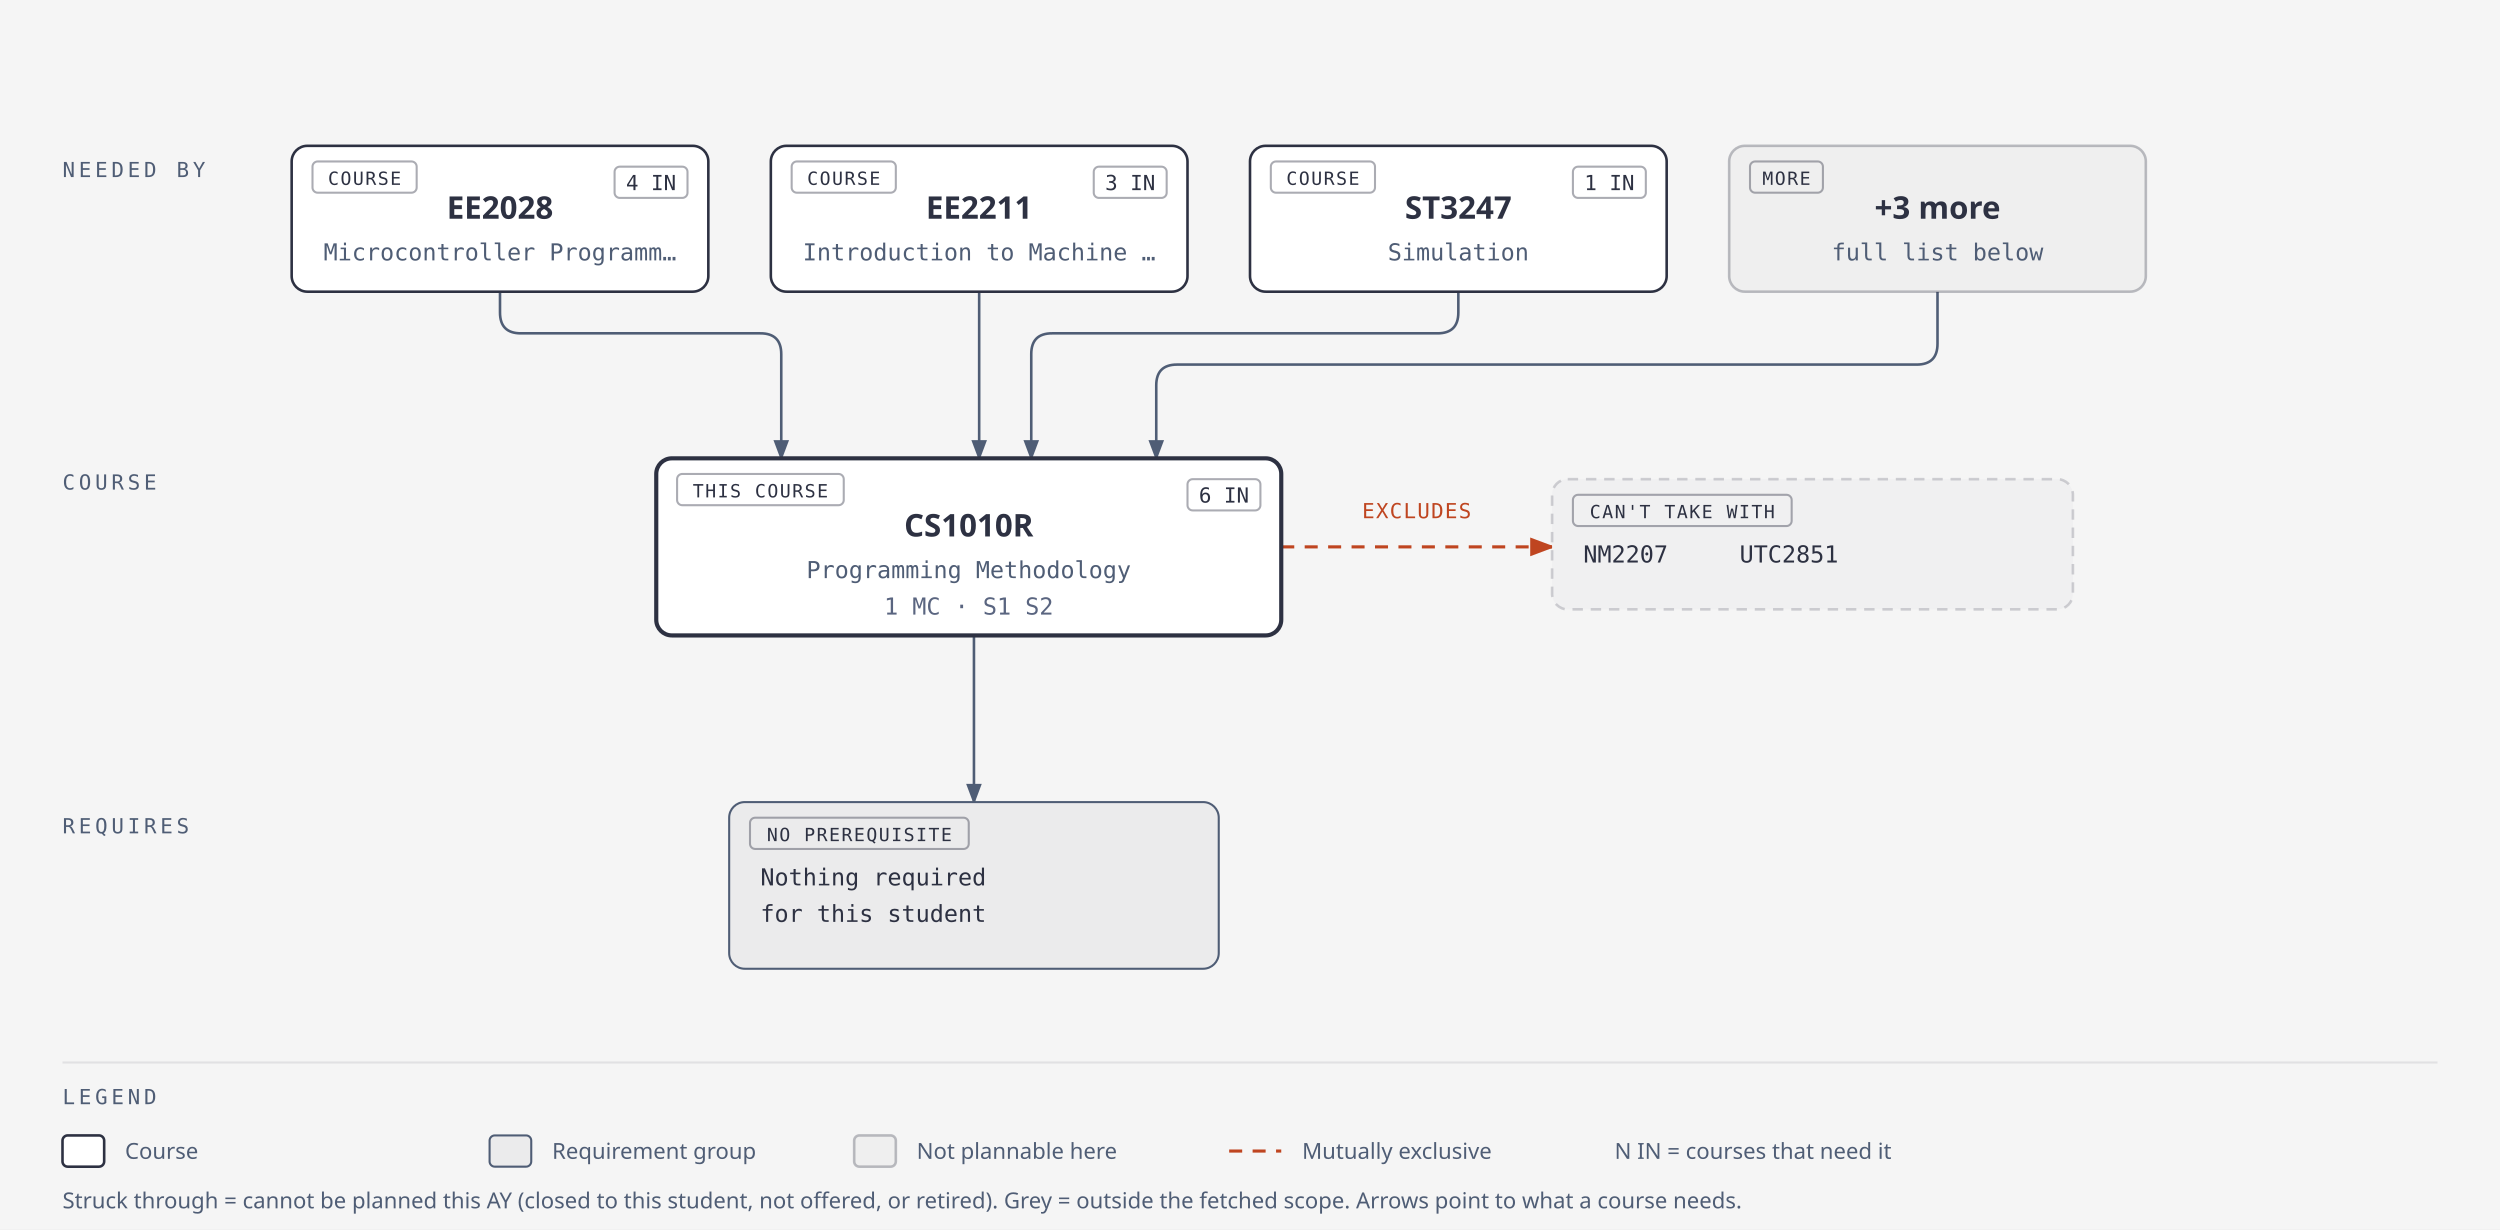
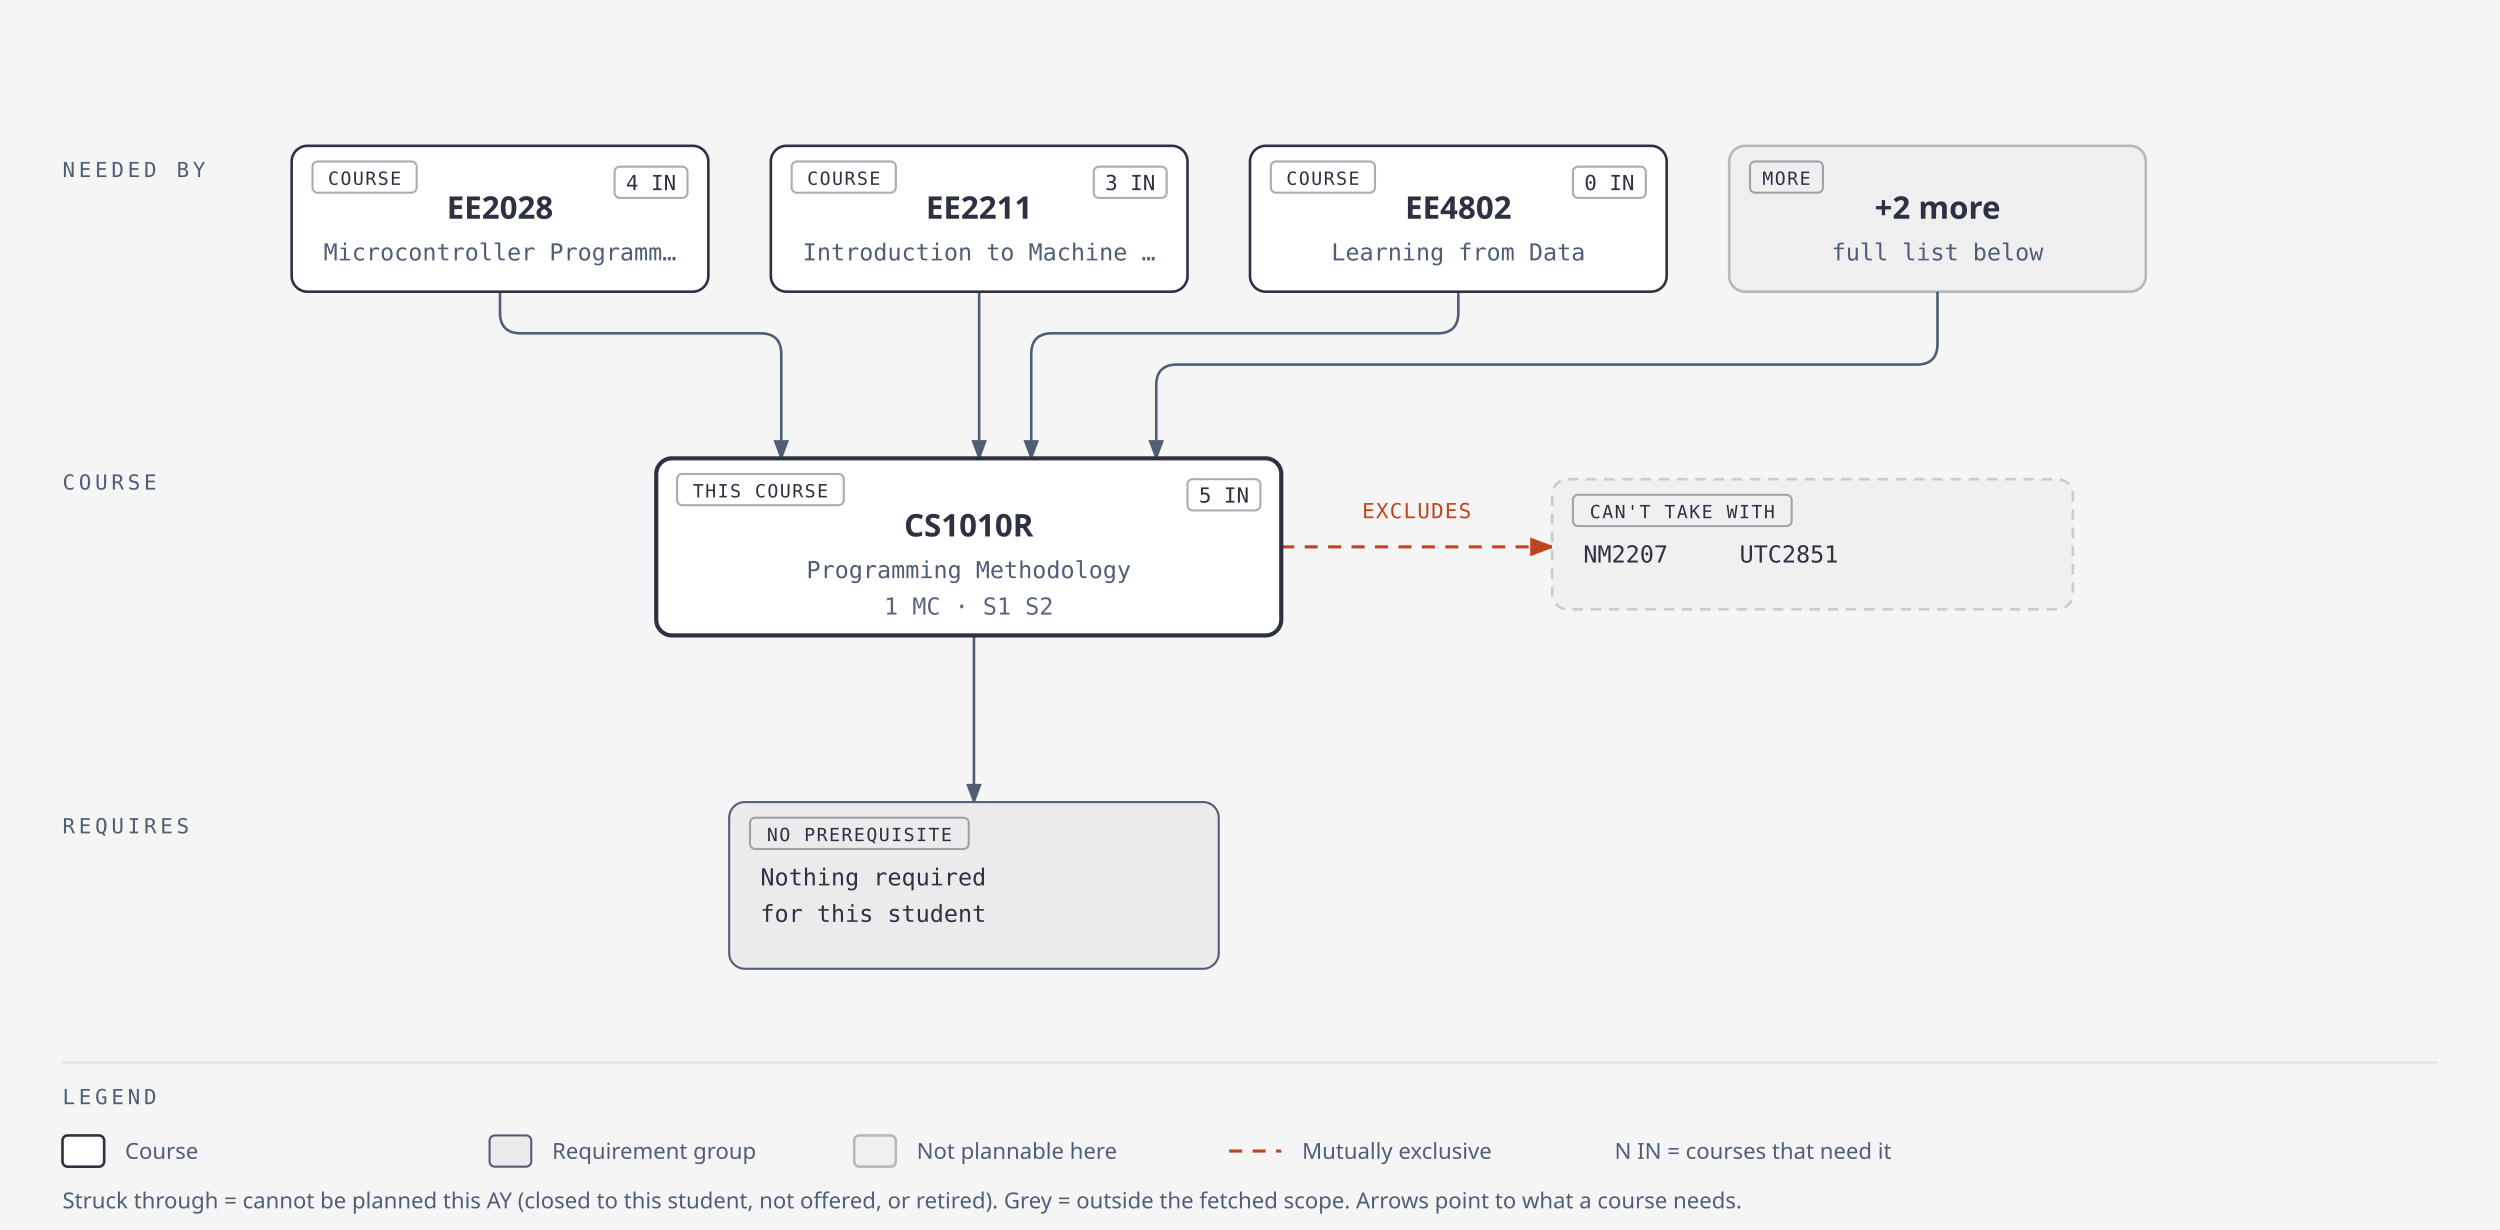
<svg xmlns="http://www.w3.org/2000/svg" width="960" height="472" viewBox="0 0 960 472" role="img" aria-labelledby="cs1010r-title cs1010r-desc">
  <defs>
    <marker id="arrow" markerWidth="8" markerHeight="6" refX="7" refY="3" orient="auto">
      <polygon points="0 0, 8 3, 0 6" fill="#4f5d75" />
    </marker>
    <marker id="arrow-accent" markerWidth="8" markerHeight="6" refX="7" refY="3" orient="auto">
      <polygon points="0 0, 8 3, 0 6" fill="#bf4520" />
    </marker>
  </defs>
  <rect width="100%" height="100%" fill="#f5f5f5" />
  <text x="24" y="68" fill="#4f5d75" font-size="8" font-family="'Geist Mono', ui-monospace, monospace" letter-spacing="0.18em">NEEDED BY</text>
  <text x="24" y="188" fill="#4f5d75" font-size="8" font-family="'Geist Mono', ui-monospace, monospace" letter-spacing="0.18em">COURSE</text>
  <text x="24" y="320" fill="#4f5d75" font-size="8" font-family="'Geist Mono', ui-monospace, monospace" letter-spacing="0.18em">REQUIRES</text>
  <path d="M 192,112 V 120 Q 192,128 200,128 H 292 Q 300,128 300,136 V 176" fill="none" stroke="#4f5d75" stroke-width="1" marker-end="url(#arrow)" />
  <path d="M 376,112 V 176" fill="none" stroke="#4f5d75" stroke-width="1" marker-end="url(#arrow)" />
  <path d="M 560,112 V 120 Q 560,128 552,128 H 404 Q 396,128 396,136 V 176" fill="none" stroke="#4f5d75" stroke-width="1" marker-end="url(#arrow)" />
  <path d="M 744,112 V 132 Q 744,140 736,140 H 452 Q 444,140 444,148 V 176" fill="none" stroke="#4f5d75" stroke-width="1" marker-end="url(#arrow)" />
  <path d="M 374,244 V 308" fill="none" stroke="#4f5d75" stroke-width="1" marker-end="url(#arrow)" />
  <line x1="492" y1="210" x2="596" y2="210" stroke="#bf4520" stroke-width="1.2" stroke-dasharray="5,4" marker-end="url(#arrow-accent)" />
  <rect x="518" y="190" width="52" height="12" rx="2" fill="#f5f5f5" />
  <text x="544" y="199" fill="#bf4520" font-size="8" font-family="'Geist Mono', ui-monospace, monospace" text-anchor="middle" letter-spacing="0.06em">EXCLUDES</text>
  <rect x="112" y="56" width="160" height="56" rx="6" fill="#f5f5f5" />
  <rect x="112" y="56" width="160" height="56" rx="6" fill="#ffffff" stroke="#2d3142" stroke-width="1" />
  <rect x="120" y="62" width="40" height="12" rx="2" fill="transparent" stroke="rgba(45,49,66,0.40)" stroke-width="0.8" />
  <text x="140" y="71" fill="#2d3142" font-size="7" font-family="'Geist Mono', ui-monospace, monospace" text-anchor="middle" letter-spacing="0.08em">COURSE</text>
  <rect x="236" y="64" width="28" height="12" rx="2" fill="transparent" stroke="rgba(45,49,66,0.40)" stroke-width="0.8" />
  <text x="250" y="73" fill="#2d3142" font-size="8" font-family="'Geist Mono', ui-monospace, monospace" text-anchor="middle">4 IN</text>
  <text x="192" y="84" fill="#2d3142" font-size="12" font-weight="600" font-family="'Geist', system-ui, sans-serif" text-anchor="middle">EE2028</text>
  <text x="192" y="100" fill="#4f5d75" font-size="9" font-family="'Geist Mono', ui-monospace, monospace" text-anchor="middle">Microcontroller Programm…</text>
  <rect x="296" y="56" width="160" height="56" rx="6" fill="#f5f5f5" />
  <rect x="296" y="56" width="160" height="56" rx="6" fill="#ffffff" stroke="#2d3142" stroke-width="1" />
  <rect x="304" y="62" width="40" height="12" rx="2" fill="transparent" stroke="rgba(45,49,66,0.40)" stroke-width="0.8" />
  <text x="324" y="71" fill="#2d3142" font-size="7" font-family="'Geist Mono', ui-monospace, monospace" text-anchor="middle" letter-spacing="0.08em">COURSE</text>
  <rect x="420" y="64" width="28" height="12" rx="2" fill="transparent" stroke="rgba(45,49,66,0.40)" stroke-width="0.8" />
  <text x="434" y="73" fill="#2d3142" font-size="8" font-family="'Geist Mono', ui-monospace, monospace" text-anchor="middle">3 IN</text>
  <text x="376" y="84" fill="#2d3142" font-size="12" font-weight="600" font-family="'Geist', system-ui, sans-serif" text-anchor="middle">EE2211</text>
  <text x="376" y="100" fill="#4f5d75" font-size="9" font-family="'Geist Mono', ui-monospace, monospace" text-anchor="middle">Introduction to Machine …</text>
  <rect x="480" y="56" width="160" height="56" rx="6" fill="#f5f5f5" />
  <rect x="480" y="56" width="160" height="56" rx="6" fill="#ffffff" stroke="#2d3142" stroke-width="1" />
  <rect x="488" y="62" width="40" height="12" rx="2" fill="transparent" stroke="rgba(45,49,66,0.40)" stroke-width="0.8" />
  <text x="508" y="71" fill="#2d3142" font-size="7" font-family="'Geist Mono', ui-monospace, monospace" text-anchor="middle" letter-spacing="0.08em">COURSE</text>
  <rect x="604" y="64" width="28" height="12" rx="2" fill="transparent" stroke="rgba(45,49,66,0.40)" stroke-width="0.8" />
-   <text x="618" y="73" fill="#2d3142" font-size="8" font-family="'Geist Mono', ui-monospace, monospace" text-anchor="middle">1 IN</text>
-   <text x="560" y="84" fill="#2d3142" font-size="12" font-weight="600" font-family="'Geist', system-ui, sans-serif" text-anchor="middle">ST3247</text>
-   <text x="560" y="100" fill="#4f5d75" font-size="9" font-family="'Geist Mono', ui-monospace, monospace" text-anchor="middle">Simulation</text>
+   <text x="618" y="73" fill="#2d3142" font-size="8" font-family="'Geist Mono', ui-monospace, monospace" text-anchor="middle">0 IN</text>
+   <text x="560" y="84" fill="#2d3142" font-size="12" font-weight="600" font-family="'Geist', system-ui, sans-serif" text-anchor="middle">EE4802</text>
+   <text x="560" y="100" fill="#4f5d75" font-size="9" font-family="'Geist Mono', ui-monospace, monospace" text-anchor="middle">Learning from Data</text>
  <rect x="664" y="56" width="160" height="56" rx="6" fill="#f5f5f5" />
  <rect x="664" y="56" width="160" height="56" rx="6" fill="rgba(45,49,66,0.03)" stroke="rgba(45,49,66,0.30)" stroke-width="1" />
  <rect x="672" y="62" width="28" height="12" rx="2" fill="transparent" stroke="rgba(45,49,66,0.40)" stroke-width="0.8" />
  <text x="686" y="71" fill="#2d3142" font-size="7" font-family="'Geist Mono', ui-monospace, monospace" text-anchor="middle" letter-spacing="0.08em">MORE</text>
-   <text x="744" y="84" fill="#2d3142" font-size="12" font-weight="600" font-family="'Geist', system-ui, sans-serif" text-anchor="middle">+3 more</text>
+   <text x="744" y="84" fill="#2d3142" font-size="12" font-weight="600" font-family="'Geist', system-ui, sans-serif" text-anchor="middle">+2 more</text>
  <text x="744" y="100" fill="#4f5d75" font-size="9" font-family="'Geist Mono', ui-monospace, monospace" text-anchor="middle">full list below</text>
  <rect x="252" y="176" width="240" height="68" rx="6" fill="#f5f5f5" />
  <rect x="252" y="176" width="240" height="68" rx="6" fill="#ffffff" stroke="#2d3142" stroke-width="1.6" />
  <rect x="260" y="182" width="64" height="12" rx="2" fill="transparent" stroke="rgba(45,49,66,0.40)" stroke-width="0.8" />
  <text x="292" y="191" fill="#2d3142" font-size="7" font-family="'Geist Mono', ui-monospace, monospace" text-anchor="middle" letter-spacing="0.08em">THIS COURSE</text>
  <rect x="456" y="184" width="28" height="12" rx="2" fill="transparent" stroke="rgba(45,49,66,0.40)" stroke-width="0.8" />
-   <text x="470" y="193" fill="#2d3142" font-size="8" font-family="'Geist Mono', ui-monospace, monospace" text-anchor="middle">6 IN</text>
+   <text x="470" y="193" fill="#2d3142" font-size="8" font-family="'Geist Mono', ui-monospace, monospace" text-anchor="middle">5 IN</text>
  <text x="372" y="206" fill="#2d3142" font-size="12" font-weight="600" font-family="'Geist', system-ui, sans-serif" text-anchor="middle">CS1010R</text>
  <text x="372" y="222" fill="#4f5d75" font-size="9" font-family="'Geist Mono', ui-monospace, monospace" text-anchor="middle">Programming Methodology</text>
  <text x="372" y="236" fill="#5a6580" font-size="9" font-family="'Geist Mono', ui-monospace, monospace" text-anchor="middle">1 MC · S1 S2</text>
  <rect x="596" y="184" width="200" height="50" rx="6" fill="#f5f5f5" />
  <rect x="596" y="184" width="200" height="50" rx="6" fill="rgba(45,49,66,0.02)" stroke="rgba(45,49,66,0.20)" stroke-width="1" stroke-dasharray="4,3" />
  <rect x="604" y="190" width="84" height="12" rx="2" fill="transparent" stroke="rgba(45,49,66,0.40)" stroke-width="0.8" />
  <text x="646" y="199" fill="#2d3142" font-size="7" font-family="'Geist Mono', ui-monospace, monospace" text-anchor="middle" letter-spacing="0.08em">CAN'T TAKE WITH</text>
  <text x="608" y="216" fill="#2d3142" font-size="9" font-family="'Geist Mono', ui-monospace, monospace">NM2207</text>
  <text x="668" y="216" fill="#2d3142" font-size="9" font-family="'Geist Mono', ui-monospace, monospace">UTC2851</text>
  <rect x="280" y="308" width="188" height="64" rx="6" fill="#f5f5f5" />
  <rect x="280" y="308" width="188" height="64" rx="6" fill="rgba(45,49,66,0.05)" stroke="#4f5d75" stroke-width="0.8" />
  <rect x="288" y="314" width="84" height="12" rx="2" fill="transparent" stroke="rgba(45,49,66,0.40)" stroke-width="0.8" />
  <text x="330" y="323" fill="#2d3142" font-size="7" font-family="'Geist Mono', ui-monospace, monospace" text-anchor="middle" letter-spacing="0.08em">NO PREREQUISITE</text>
  <text x="292" y="340" fill="#2d3142" font-size="9" font-family="'Geist Mono', ui-monospace, monospace">Nothing required</text>
  <text x="292" y="354" fill="#2d3142" font-size="9" font-family="'Geist Mono', ui-monospace, monospace">for this student</text>
  <line x1="24" y1="408" x2="936" y2="408" stroke="rgba(45,49,66,0.10)" stroke-width="0.8" />
  <text x="24" y="424" fill="#4f5d75" font-size="8" font-family="'Geist Mono', ui-monospace, monospace" letter-spacing="0.18em">LEGEND</text>
  <rect x="24" y="436" width="16" height="12" rx="2" fill="#ffffff" stroke="#2d3142" stroke-width="1" />
  <text x="48" y="445" fill="#4f5d75" font-size="8.5" font-family="'Geist', system-ui, sans-serif">Course</text>
  <rect x="188" y="436" width="16" height="12" rx="2" fill="rgba(45,49,66,0.05)" stroke="#4f5d75" stroke-width="0.8" />
  <text x="212" y="445" fill="#4f5d75" font-size="8.5" font-family="'Geist', system-ui, sans-serif">Requirement group</text>
  <rect x="328" y="436" width="16" height="12" rx="2" fill="rgba(45,49,66,0.03)" stroke="rgba(45,49,66,0.30)" stroke-width="1" />
  <text x="352" y="445" fill="#4f5d75" font-size="8.5" font-family="'Geist', system-ui, sans-serif">Not plannable here</text>
  <line x1="472" y1="442" x2="492" y2="442" stroke="#bf4520" stroke-width="1.2" stroke-dasharray="5,4" />
  <text x="500" y="445" fill="#4f5d75" font-size="8.5" font-family="'Geist', system-ui, sans-serif">Mutually exclusive</text>
  <text x="620" y="445" fill="#4f5d75" font-size="8.5" font-family="'Geist', system-ui, sans-serif">N IN = courses that need it</text>
  <text x="24" y="464" fill="#4f5d75" font-size="8.5" font-family="'Geist', system-ui, sans-serif">Struck through = cannot be planned this AY (closed to this student, not offered, or retired). Grey = outside the fetched scope. Arrows point to what a course needs.</text>
</svg>
